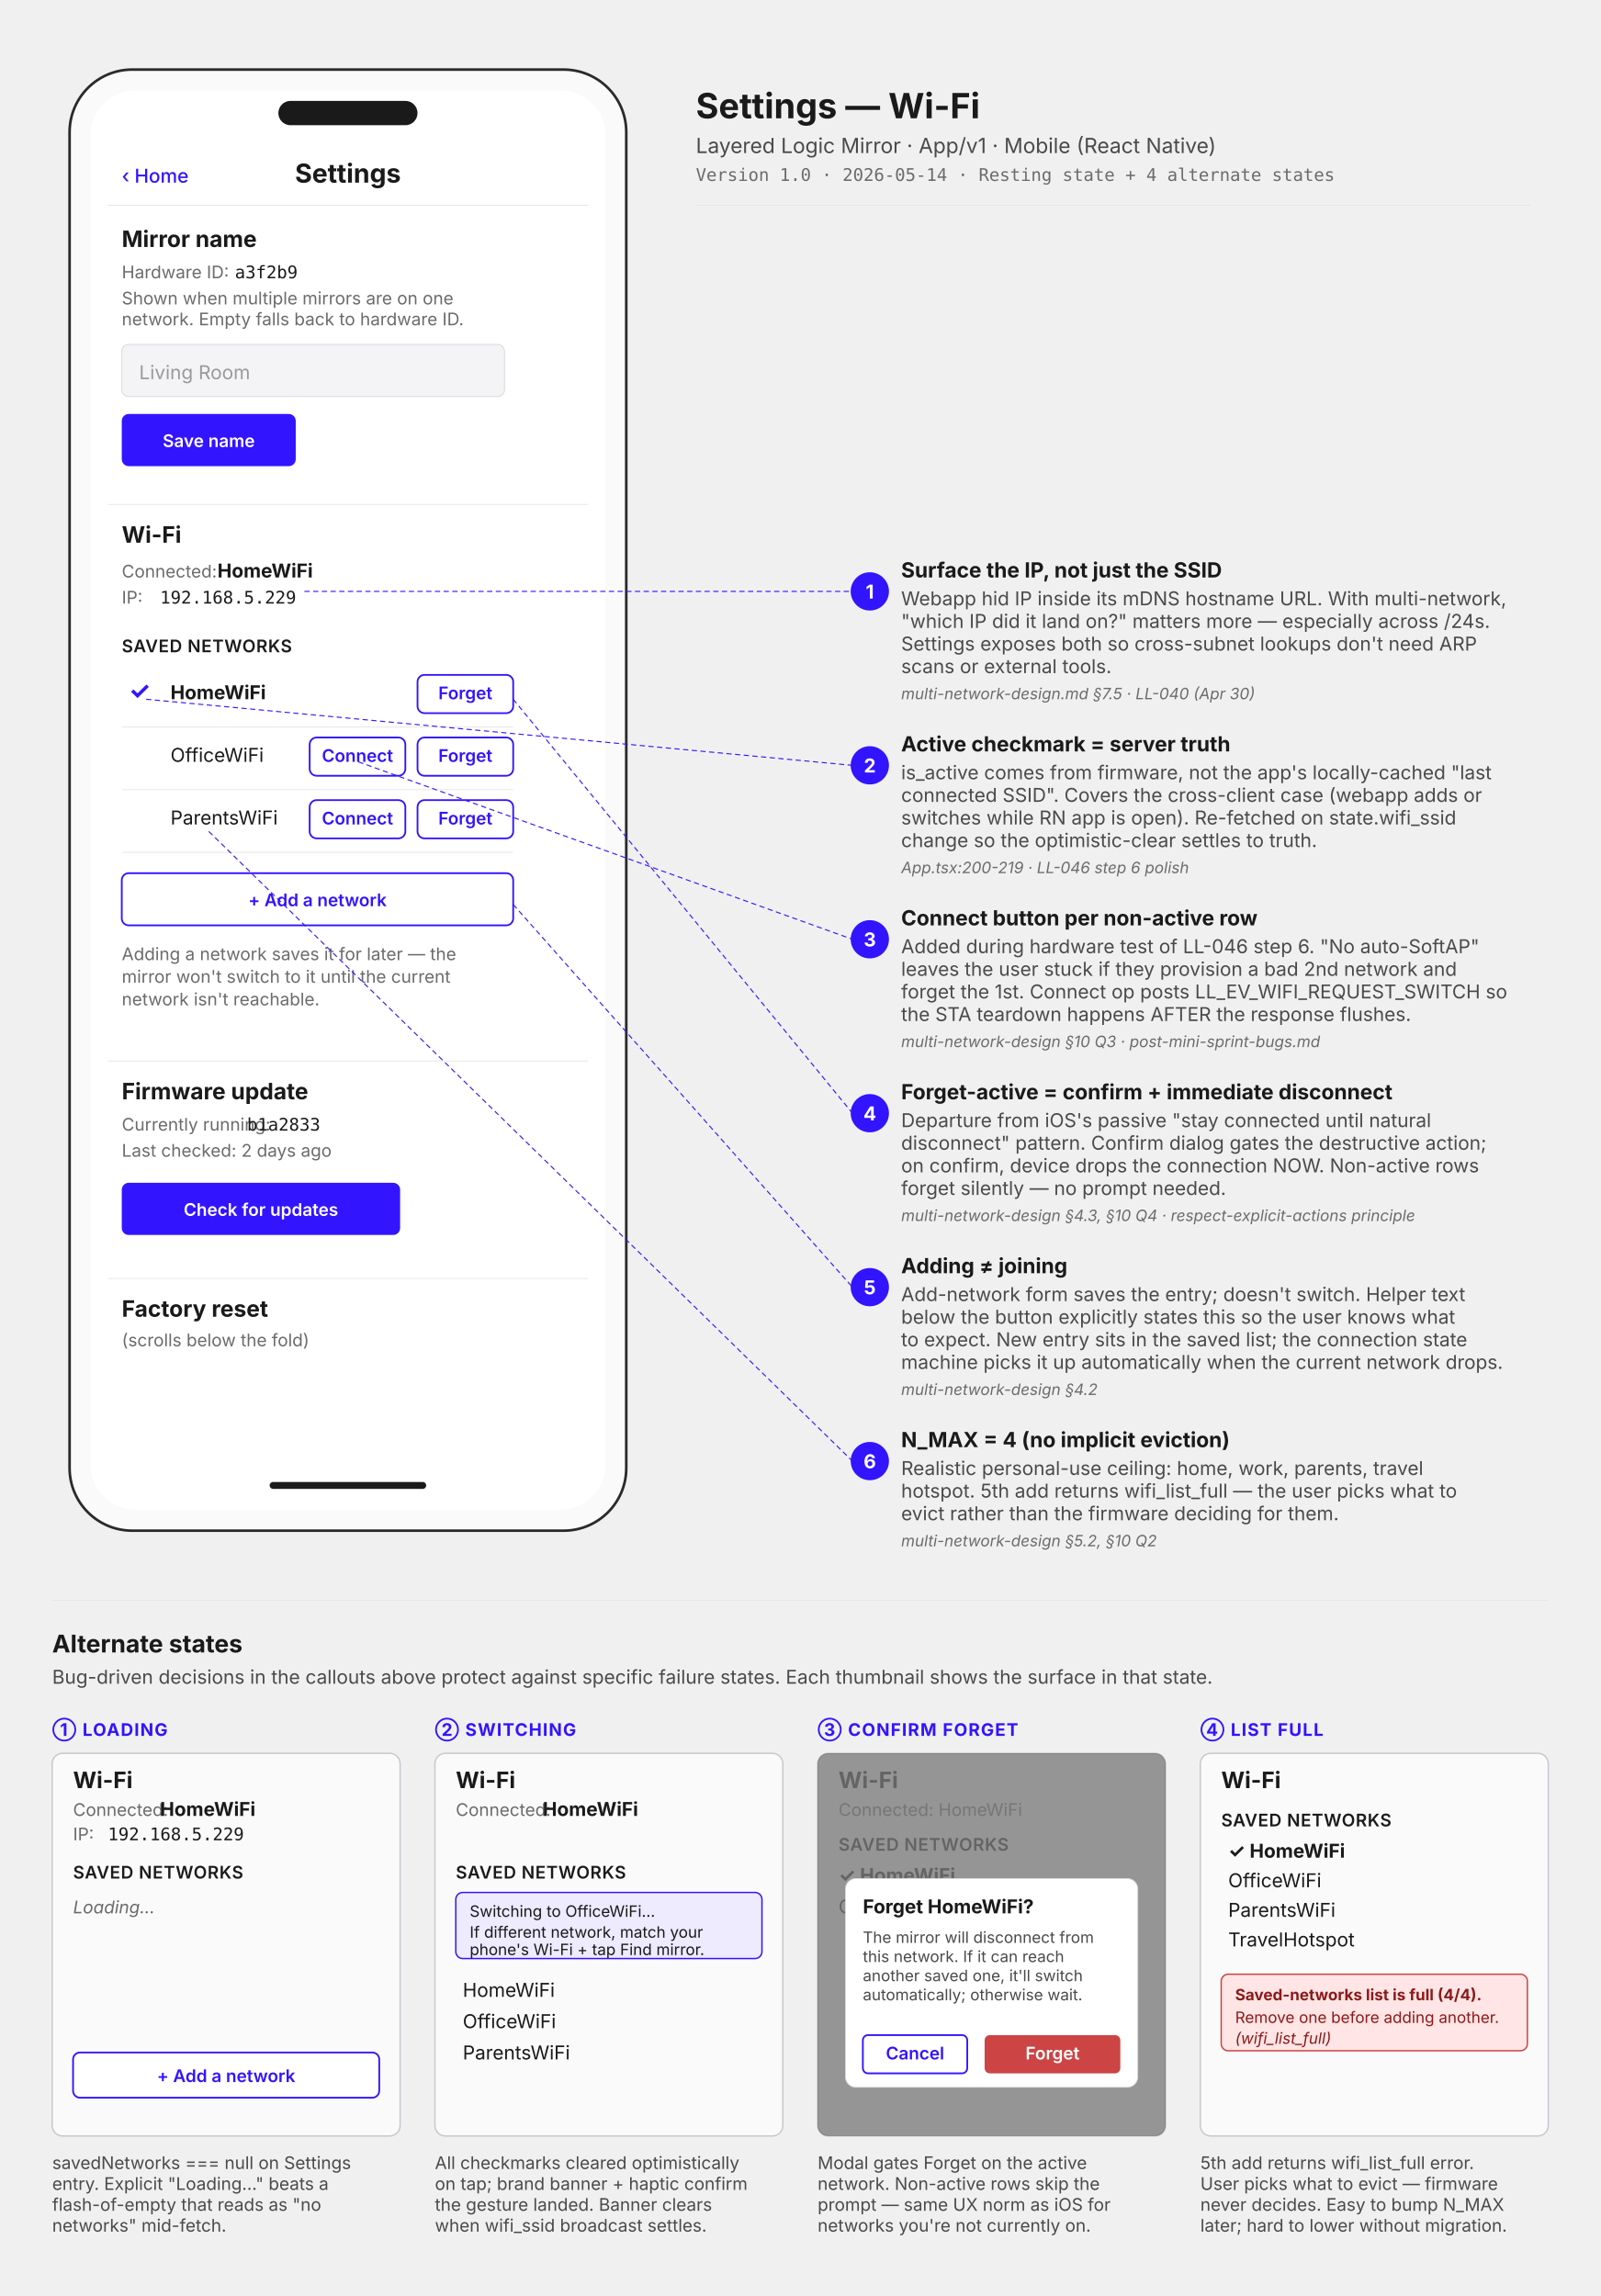
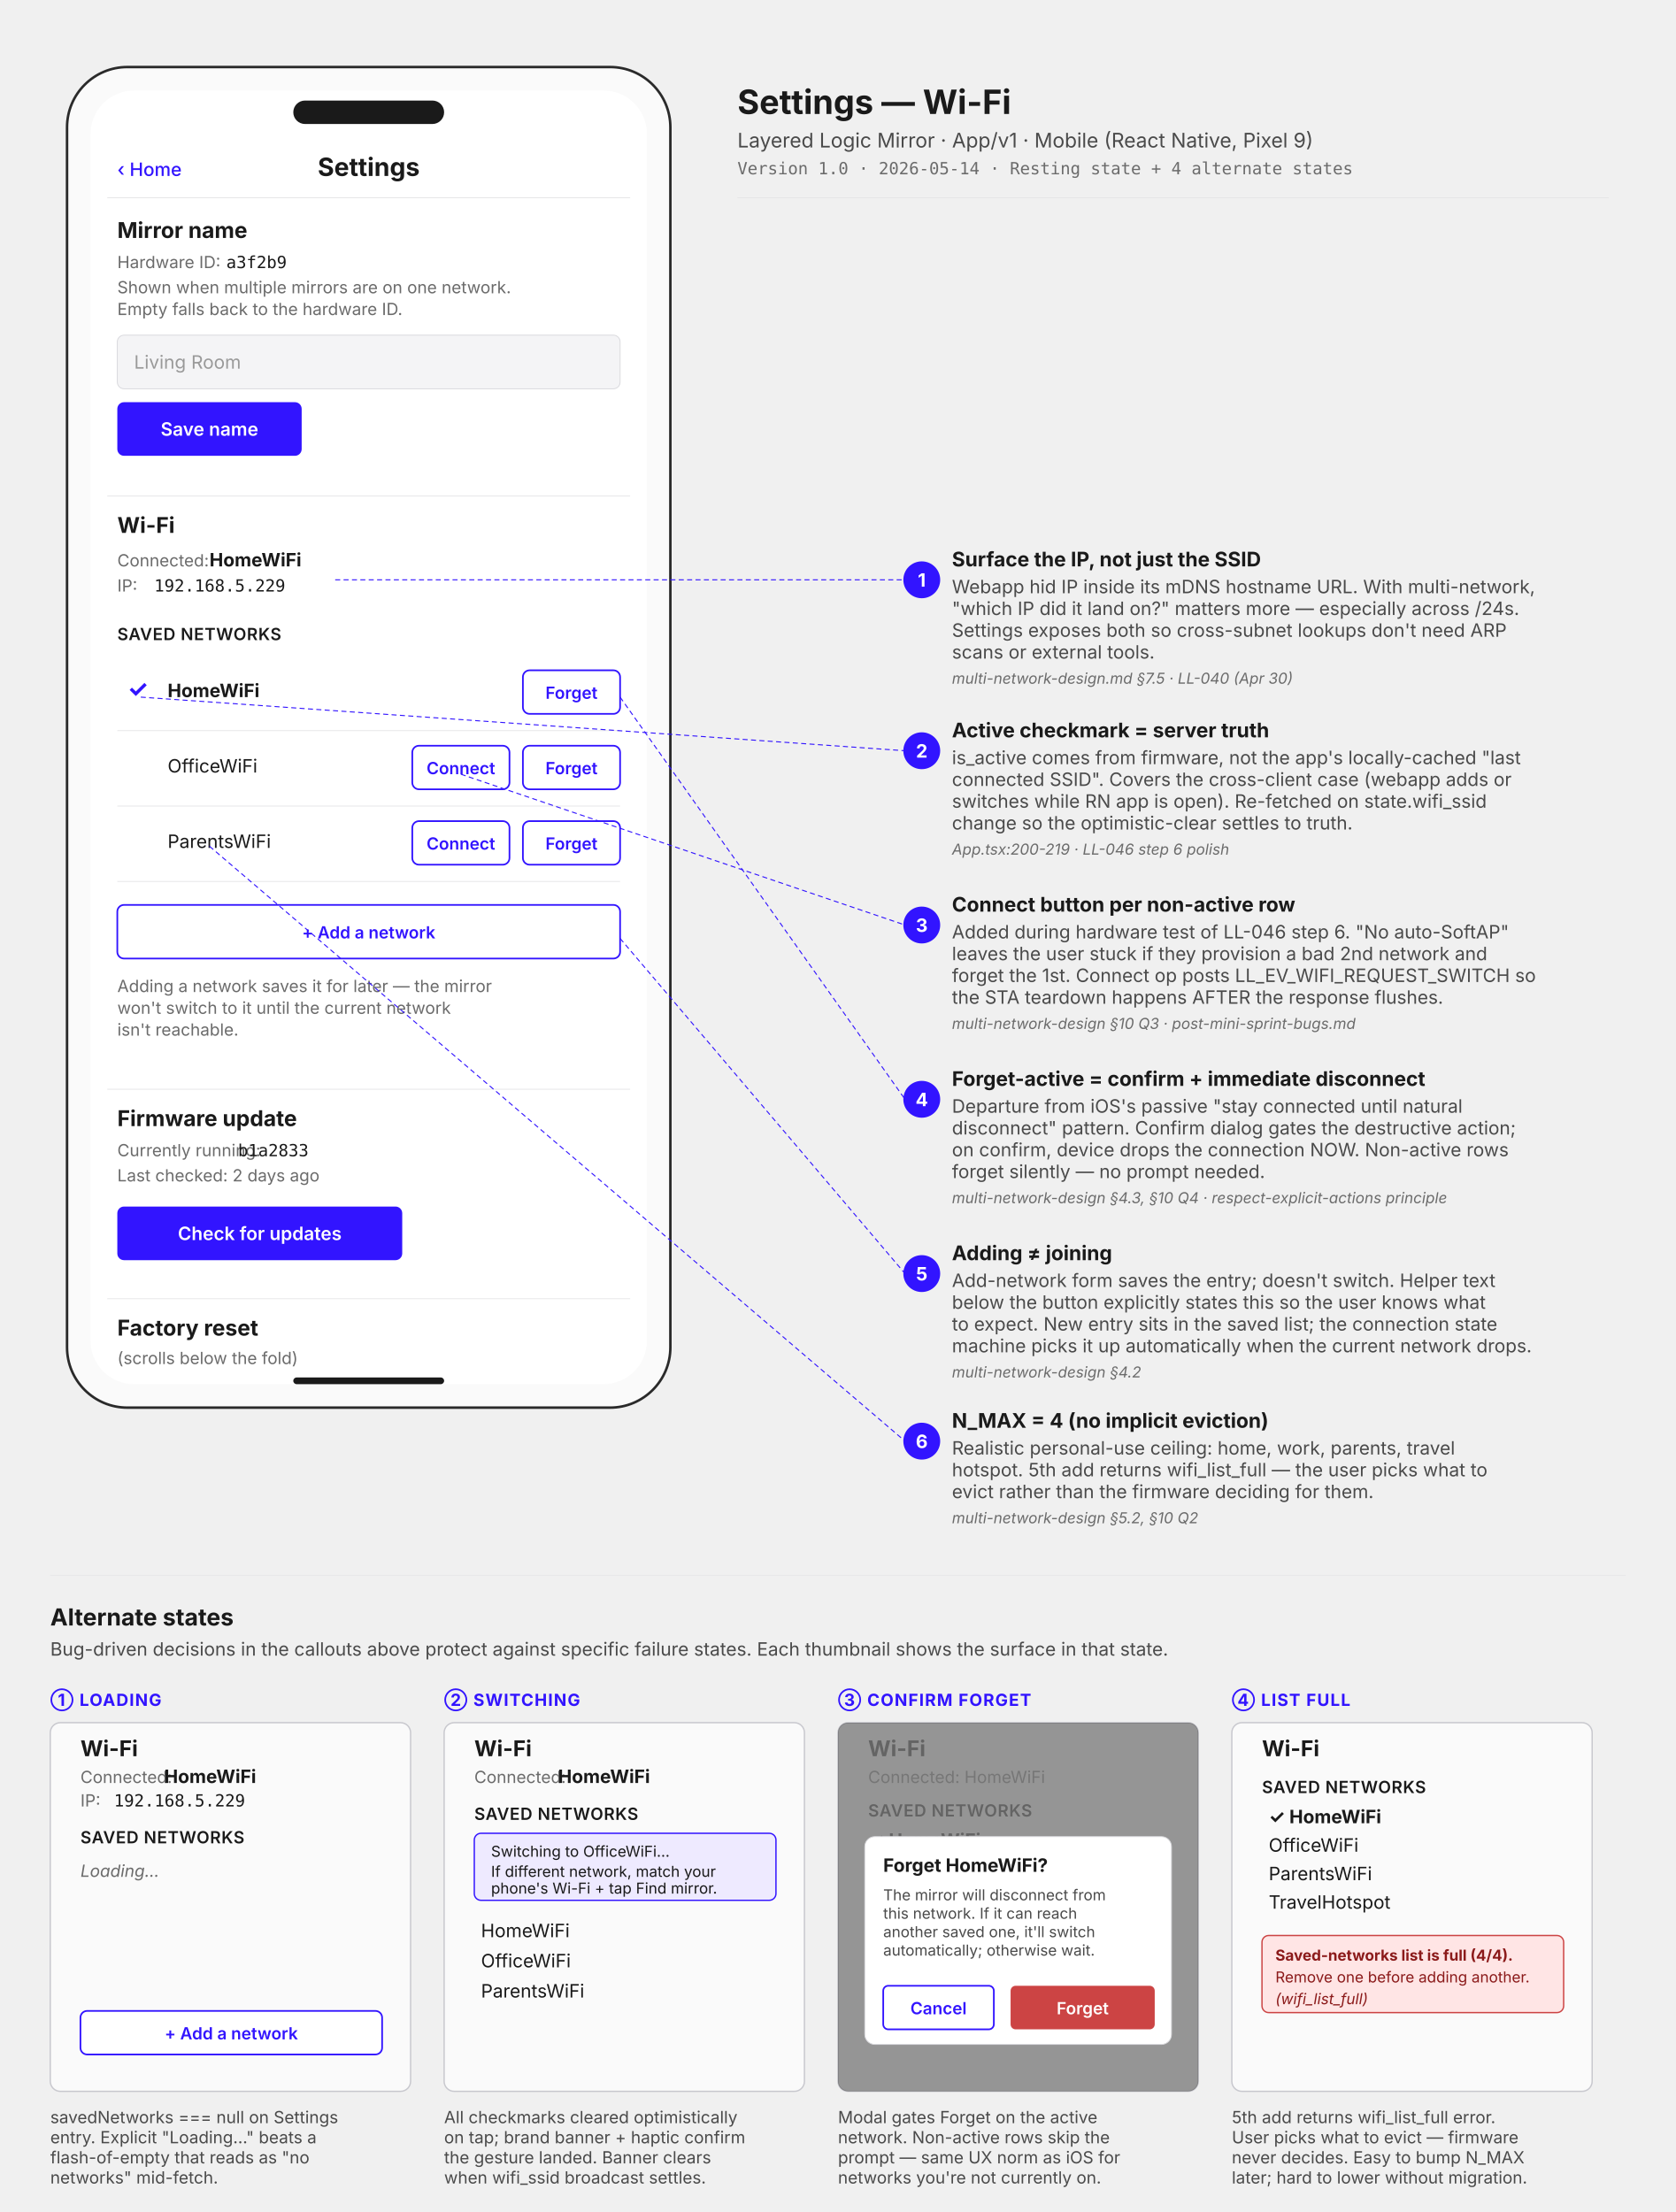
- <svg xmlns="http://www.w3.org/2000/svg" viewBox="0 0 920 1320" font-family="system-ui, -apple-system, 'Segoe UI', sans-serif" role="img" aria-labelledby="wireframe-title wireframe-desc">
+ <svg xmlns="http://www.w3.org/2000/svg" viewBox="0 0 1000 1320" font-family="system-ui, -apple-system, 'Segoe UI', sans-serif" role="img" aria-labelledby="wireframe-title wireframe-desc">
  <defs>
    <style>
      .phone-frame { fill: #FAFAFA; stroke: #2A2A2A; stroke-width: 1.5; }
      .screen-bg { fill: #FFFFFF; }
      .notch { fill: #1A1A1A; }
      .section-title { font-size: 15px; font-weight: 700; fill: #1A1A1A; }
      .subsection-title { font-size: 13px; font-weight: 700; fill: #1A1A1A; }
      .body { font-size: 11px; fill: #1A1A1A; }
      .muted { font-size: 10px; fill: #6B6B6B; }
      .label { font-size: 10px; font-weight: 600; fill: #1A1A1A; letter-spacing: 0.3px; }
      .mono { font-family: 'JetBrains Mono', ui-monospace, monospace; font-size: 10px; fill: #1A1A1A; }
      .ssid { font-size: 11px; fill: #1A1A1A; }
      .ssid-active { font-size: 11px; font-weight: 700; fill: #1A1A1A; }
      .btn-primary-fill { fill: #3214FF; }
      .btn-secondary-fill { fill: #FFFFFF; stroke: #3214FF; stroke-width: 1; }
-       .btn-text-primary { font-size: 10px; font-weight: 600; fill: #FFFFFF; }
+       .btn-text-primary { font-size: 11px; font-weight: 600; fill: #FFFFFF; }
      .btn-text-secondary { font-size: 10px; font-weight: 600; fill: #3214FF; }
      .input { fill: #F4F4F6; stroke: #D8D8DC; stroke-width: 0.5; }
      .placeholder { font-size: 11px; fill: #999999; }
      .divider { stroke: #E5E5E7; stroke-width: 0.5; }
      .check { font-size: 14px; font-weight: 700; fill: #3214FF; }
      .home-indicator { fill: #1A1A1A; }
      .home-link { font-size: 11px; fill: #3214FF; font-weight: 500; }
      .callout-circle { fill: #3214FF; }
      .callout-num { font-size: 11px; font-weight: 700; fill: #FFFFFF; text-anchor: middle; dominant-baseline: middle; }
      .callout-line { stroke: #3214FF; stroke-width: 0.6; stroke-dasharray: 3,2; fill: none; }
      .callout-title { font-size: 12px; font-weight: 700; fill: #1A1A1A; }
      .callout-body { font-size: 11px; fill: #4A4A4A; }
      .callout-source { font-size: 9px; font-style: italic; fill: #6B6B6B; }

      /* Title block */
      .doc-title { font-size: 20px; font-weight: 700; fill: #1A1A1A; }
      .doc-subtitle { font-size: 12px; fill: #4A4A4A; }
      .doc-meta { font-size: 10px; fill: #6B6B6B; font-family: 'JetBrains Mono', ui-monospace, monospace; }

      /* Alternate states */
      .alt-section-title { font-size: 14px; font-weight: 700; fill: #1A1A1A; }
      .alt-frame { fill: #FAFAFA; stroke: #C8C8CE; stroke-width: 0.8; }
      .alt-state-label { font-size: 10px; font-weight: 700; fill: #3214FF; letter-spacing: 0.6px; }
      .alt-caption { font-size: 10px; fill: #4A4A4A; }
      .alt-banner { fill: #EEEAFF; stroke: #3214FF; stroke-width: 0.8; }
      .alt-banner-text { font-size: 9px; fill: #1A1A1A; }
      .modal-scrim { fill: #1A1A1A; opacity: 0.45; }
      .modal-card { fill: #FFFFFF; stroke: #D8D8DC; stroke-width: 0.5; }
      .modal-title { font-size: 11px; font-weight: 700; fill: #1A1A1A; }
      .modal-body { font-size: 9px; fill: #4A4A4A; }
      .err-toast { fill: #FFE5E5; stroke: #C44; stroke-width: 0.8; }
      .err-toast-text { font-size: 9px; fill: #8B1A1A; }
    </style>
  </defs>
-   <text x="400" y="68" class="doc-title">Settings — Wi-Fi</text>
-   <text x="400" y="88" class="doc-subtitle">Layered Logic Mirror · App/v1 · Mobile (React Native)</text>
-   <text x="400" y="104" class="doc-meta">Version 1.0 · 2026-05-14 · Resting state + 4 alternate states</text>
-   <line x1="400" y1="118" x2="880" y2="118" class="divider" />
-   <rect class="phone-frame" x="40" y="40" width="320" height="840" rx="36" />
-   <rect class="screen-bg" x="52" y="52" width="296" height="816" rx="26" />
-   <rect class="notch" x="160" y="58" width="80" height="14" rx="7" />
+   <text x="440" y="68" class="doc-title">Settings — Wi-Fi</text>
+   <text x="440" y="88" class="doc-subtitle">Layered Logic Mirror · App/v1 · Mobile (React Native, Pixel 9)</text>
+   <text x="440" y="104" class="doc-meta">Version 1.0 · 2026-05-14 · Resting state + 4 alternate states</text>
+   <line x1="440" y1="118" x2="960" y2="118" class="divider" />
+   <rect class="phone-frame" x="40" y="40" width="360" height="800" rx="36" />
+   <rect class="screen-bg" x="54" y="54" width="332" height="772" rx="26" />
+   <rect class="notch" x="175" y="60" width="90" height="14" rx="7" />
  <text x="70" y="105" class="home-link">‹ Home</text>
-   <text x="200" y="105" text-anchor="middle" class="section-title">Settings</text>
-   <line x1="62" y1="118" x2="338" y2="118" class="divider" />
+   <text x="220" y="105" text-anchor="middle" class="section-title">Settings</text>
+   <line x1="64" y1="118" x2="376" y2="118" class="divider" />
  <text x="70" y="142" class="subsection-title">Mirror name</text>
  <text x="70" y="160" class="muted">Hardware ID:</text>
  <text x="135" y="160" class="mono">a3f2b9</text>
-   <text x="70" y="175" class="muted">Shown when multiple mirrors are on one</text>
-   <text x="70" y="187" class="muted">network. Empty falls back to hardware ID.</text>
-   <rect class="input" x="70" y="198" width="220" height="30" rx="4" />
-   <text x="80" y="218" class="placeholder">Living Room</text>
-   <rect class="btn-primary-fill" x="70" y="238" width="100" height="30" rx="4" />
-   <text x="120" y="257" text-anchor="middle" class="btn-text-primary">Save name</text>
-   <line x1="62" y1="290" x2="338" y2="290" class="divider" />
-   <text x="70" y="312" class="subsection-title">Wi-Fi</text>
-   <text x="70" y="332" class="muted">Connected:</text>
-   <text x="125" y="332" class="ssid-active">HomeWiFi</text>
-   <text x="70" y="347" class="muted">IP:</text>
-   <text x="92" y="347" class="mono">192.168.5.229</text>
-   <text x="70" y="375" class="label">SAVED NETWORKS</text>
-   <text x="74" y="402" class="check">✓</text>
-   <text x="98" y="402" class="ssid-active">HomeWiFi</text>
-   <rect class="btn-secondary-fill" x="240" y="388" width="55" height="22" rx="4" />
-   <text x="267.5" y="402" text-anchor="middle" class="btn-text-secondary">Forget</text>
-   <line x1="70" y1="418" x2="295" y2="418" class="divider" />
-   <text x="98" y="438" class="ssid">OfficeWiFi</text>
-   <rect class="btn-secondary-fill" x="178" y="424" width="55" height="22" rx="4" />
-   <text x="205.5" y="438" text-anchor="middle" class="btn-text-secondary">Connect</text>
-   <rect class="btn-secondary-fill" x="240" y="424" width="55" height="22" rx="4" />
-   <text x="267.5" y="438" text-anchor="middle" class="btn-text-secondary">Forget</text>
-   <line x1="70" y1="454" x2="295" y2="454" class="divider" />
-   <text x="98" y="474" class="ssid">ParentsWiFi</text>
-   <rect class="btn-secondary-fill" x="178" y="460" width="55" height="22" rx="4" />
-   <text x="205.5" y="474" text-anchor="middle" class="btn-text-secondary">Connect</text>
-   <rect class="btn-secondary-fill" x="240" y="460" width="55" height="22" rx="4" />
-   <text x="267.5" y="474" text-anchor="middle" class="btn-text-secondary">Forget</text>
-   <line x1="70" y1="490" x2="295" y2="490" class="divider" />
-   <rect class="btn-secondary-fill" x="70" y="502" width="225" height="30" rx="4" />
-   <text x="182.5" y="521" text-anchor="middle" class="btn-text-secondary">+ Add a network</text>
-   <text x="70" y="552" class="muted">Adding a network saves it for later — the</text>
-   <text x="70" y="565" class="muted">mirror won't switch to it until the current</text>
-   <text x="70" y="578" class="muted">network isn't reachable.</text>
-   <line x1="62" y1="610" x2="338" y2="610" class="divider" />
-   <text x="70" y="632" class="subsection-title">Firmware update</text>
-   <text x="70" y="650" class="muted">Currently running:</text>
-   <text x="142" y="650" class="mono">b1a2833</text>
-   <text x="70" y="665" class="muted">Last checked: 2 days ago</text>
-   <rect class="btn-primary-fill" x="70" y="680" width="160" height="30" rx="4" />
-   <text x="150" y="699" text-anchor="middle" class="btn-text-primary">Check for updates</text>
-   <line x1="62" y1="735" x2="338" y2="735" class="divider" />
-   <text x="70" y="757" class="subsection-title" fill="#C44">Factory reset</text>
-   <text x="70" y="774" class="muted" fill="#999">(scrolls below the fold)</text>
-   <rect class="home-indicator" x="155" y="852" width="90" height="4" rx="2" />
-   <line class="callout-line" x1="175" y1="340" x2="490" y2="340" />
-   <circle class="callout-circle" cx="500" cy="340" r="11" />
-   <text class="callout-num" x="500" y="340">1</text>
-   <text x="518" y="332" class="callout-title">Surface the IP, not just the SSID</text>
-   <text x="518" y="348" class="callout-body">Webapp hid IP inside its mDNS hostname URL. With multi-network,</text>
-   <text x="518" y="361" class="callout-body">"which IP did it land on?" matters more — especially across /24s.</text>
-   <text x="518" y="374" class="callout-body">Settings exposes both so cross-subnet lookups don't need ARP</text>
-   <text x="518" y="387" class="callout-body">scans or external tools.</text>
-   <text x="518" y="402" class="callout-source">multi-network-design.md §7.5 · LL-040 (Apr 30)</text>
-   <line class="callout-line" x1="84" y1="402" x2="490" y2="440" />
-   <circle class="callout-circle" cx="500" cy="440" r="11" />
-   <text class="callout-num" x="500" y="440">2</text>
-   <text x="518" y="432" class="callout-title">Active checkmark = server truth</text>
-   <text x="518" y="448" class="callout-body">is_active comes from firmware, not the app's locally-cached "last</text>
-   <text x="518" y="461" class="callout-body">connected SSID". Covers the cross-client case (webapp adds or</text>
-   <text x="518" y="474" class="callout-body">switches while RN app is open). Re-fetched on state.wifi_ssid</text>
-   <text x="518" y="487" class="callout-body">change so the optimistic-clear settles to truth.</text>
-   <text x="518" y="502" class="callout-source">App.tsx:200-219 · LL-046 step 6 polish</text>
-   <line class="callout-line" x1="206" y1="438" x2="490" y2="540" />
-   <circle class="callout-circle" cx="500" cy="540" r="11" />
-   <text class="callout-num" x="500" y="540">3</text>
-   <text x="518" y="532" class="callout-title">Connect button per non-active row</text>
-   <text x="518" y="548" class="callout-body">Added during hardware test of LL-046 step 6. "No auto-SoftAP"</text>
-   <text x="518" y="561" class="callout-body">leaves the user stuck if they provision a bad 2nd network and</text>
-   <text x="518" y="574" class="callout-body">forget the 1st. Connect op posts LL_EV_WIFI_REQUEST_SWITCH so</text>
-   <text x="518" y="587" class="callout-body">the STA teardown happens AFTER the response flushes.</text>
-   <text x="518" y="602" class="callout-source">multi-network-design §10 Q3 · post-mini-sprint-bugs.md</text>
-   <line class="callout-line" x1="295" y1="402" x2="490" y2="640" />
-   <circle class="callout-circle" cx="500" cy="640" r="11" />
-   <text class="callout-num" x="500" y="640">4</text>
-   <text x="518" y="632" class="callout-title">Forget-active = confirm + immediate disconnect</text>
-   <text x="518" y="648" class="callout-body">Departure from iOS's passive "stay connected until natural</text>
-   <text x="518" y="661" class="callout-body">disconnect" pattern. Confirm dialog gates the destructive action;</text>
-   <text x="518" y="674" class="callout-body">on confirm, device drops the connection NOW. Non-active rows</text>
-   <text x="518" y="687" class="callout-body">forget silently — no prompt needed.</text>
-   <text x="518" y="702" class="callout-source">multi-network-design §4.3, §10 Q4 · respect-explicit-actions principle</text>
-   <line class="callout-line" x1="295" y1="520" x2="490" y2="740" />
-   <circle class="callout-circle" cx="500" cy="740" r="11" />
-   <text class="callout-num" x="500" y="740">5</text>
-   <text x="518" y="732" class="callout-title">Adding ≠ joining</text>
-   <text x="518" y="748" class="callout-body">Add-network form saves the entry; doesn't switch. Helper text</text>
-   <text x="518" y="761" class="callout-body">below the button explicitly states this so the user knows what</text>
-   <text x="518" y="774" class="callout-body">to expect. New entry sits in the saved list; the connection state</text>
-   <text x="518" y="787" class="callout-body">machine picks it up automatically when the current network drops.</text>
-   <text x="518" y="802" class="callout-source">multi-network-design §4.2</text>
-   <line class="callout-line" x1="120" y1="478" x2="490" y2="840" />
-   <circle class="callout-circle" cx="500" cy="840" r="11" />
-   <text class="callout-num" x="500" y="840">6</text>
-   <text x="518" y="832" class="callout-title">N_MAX = 4 (no implicit eviction)</text>
-   <text x="518" y="848" class="callout-body">Realistic personal-use ceiling: home, work, parents, travel</text>
-   <text x="518" y="861" class="callout-body">hotspot. 5th add returns wifi_list_full — the user picks what to</text>
-   <text x="518" y="874" class="callout-body">evict rather than the firmware deciding for them.</text>
-   <text x="518" y="889" class="callout-source">multi-network-design §5.2, §10 Q2</text>
-   <line x1="30" y1="920" x2="890" y2="920" class="divider" />
-   <text x="30" y="950" class="alt-section-title">Alternate states</text>
-   <text x="30" y="968" class="callout-body">Bug-driven decisions in the callouts above protect against specific failure states. Each thumbnail shows the surface in that state.</text>
-   <text x="30" y="998" class="alt-state-label">① LOADING</text>
-   <rect class="alt-frame" x="30" y="1008" width="200" height="220" rx="6" />
-   <text x="42" y="1028" class="subsection-title">Wi-Fi</text>
-   <text x="42" y="1044" class="muted">Connected:</text>
-   <text x="92" y="1044" class="ssid-active">HomeWiFi</text>
-   <text x="42" y="1058" class="muted">IP:</text>
-   <text x="62" y="1058" class="mono">192.168.5.229</text>
-   <text x="42" y="1080" class="label">SAVED NETWORKS</text>
-   <text x="42" y="1100" class="muted" font-style="italic">Loading…</text>
-   <rect class="btn-secondary-fill" x="42" y="1180" width="176" height="26" rx="4" />
-   <text x="130" y="1197" text-anchor="middle" class="btn-text-secondary">+ Add a network</text>
-   <text x="30" y="1247" class="alt-caption">savedNetworks === null on Settings</text>
-   <text x="30" y="1259" class="alt-caption">entry. Explicit "Loading…" beats a</text>
-   <text x="30" y="1271" class="alt-caption">flash-of-empty that reads as "no</text>
-   <text x="30" y="1283" class="alt-caption">networks" mid-fetch.</text>
-   <text x="250" y="998" class="alt-state-label">② SWITCHING</text>
-   <rect class="alt-frame" x="250" y="1008" width="200" height="220" rx="6" />
-   <text x="262" y="1028" class="subsection-title">Wi-Fi</text>
-   <text x="262" y="1044" class="muted">Connected:</text>
-   <text x="312" y="1044" class="ssid-active">HomeWiFi</text>
-   <text x="262" y="1080" class="label">SAVED NETWORKS</text>
-   <rect class="alt-banner" x="262" y="1088" width="176" height="38" rx="4" />
-   <text x="270" y="1102" class="alt-banner-text">Switching to OfficeWiFi…</text>
-   <text x="270" y="1114" class="alt-banner-text">If different network, match your</text>
-   <text x="270" y="1124" class="alt-banner-text">phone's Wi-Fi + tap Find mirror.</text>
-   <text x="266" y="1148" class="ssid">HomeWiFi</text>
-   <text x="266" y="1166" class="ssid">OfficeWiFi</text>
-   <text x="266" y="1184" class="ssid">ParentsWiFi</text>
-   <text x="250" y="1247" class="alt-caption">All checkmarks cleared optimistically</text>
-   <text x="250" y="1259" class="alt-caption">on tap; brand banner + haptic confirm</text>
-   <text x="250" y="1271" class="alt-caption">the gesture landed. Banner clears</text>
-   <text x="250" y="1283" class="alt-caption">when wifi_ssid broadcast settles.</text>
-   <text x="470" y="998" class="alt-state-label">③ CONFIRM FORGET</text>
-   <rect class="alt-frame" x="470" y="1008" width="200" height="220" rx="6" />
-   <text x="482" y="1028" class="subsection-title" opacity="0.4">Wi-Fi</text>
-   <text x="482" y="1044" class="muted" opacity="0.4">Connected: HomeWiFi</text>
-   <text x="482" y="1064" class="label" opacity="0.4">SAVED NETWORKS</text>
-   <text x="482" y="1082" class="ssid-active" opacity="0.4">✓ HomeWiFi</text>
-   <text x="482" y="1100" class="ssid" opacity="0.4">OfficeWiFi</text>
-   <rect class="modal-scrim" x="470" y="1008" width="200" height="220" rx="6" />
-   <rect class="modal-card" x="486" y="1080" width="168" height="120" rx="6" />
-   <text x="496" y="1100" class="modal-title">Forget HomeWiFi?</text>
-   <text x="496" y="1117" class="modal-body">The mirror will disconnect from</text>
-   <text x="496" y="1128" class="modal-body">this network. If it can reach</text>
-   <text x="496" y="1139" class="modal-body">another saved one, it'll switch</text>
-   <text x="496" y="1150" class="modal-body">automatically; otherwise wait.</text>
-   <rect class="btn-secondary-fill" x="496" y="1170" width="60" height="22" rx="3" />
-   <text x="526" y="1184" text-anchor="middle" class="btn-text-secondary">Cancel</text>
-   <rect fill="#C44" x="566" y="1170" width="78" height="22" rx="3" />
-   <text x="605" y="1184" text-anchor="middle" font-size="10" font-weight="600" fill="#FFFFFF">Forget</text>
-   <text x="470" y="1247" class="alt-caption">Modal gates Forget on the active</text>
-   <text x="470" y="1259" class="alt-caption">network. Non-active rows skip the</text>
-   <text x="470" y="1271" class="alt-caption">prompt — same UX norm as iOS for</text>
-   <text x="470" y="1283" class="alt-caption">networks you're not currently on.</text>
-   <text x="690" y="998" class="alt-state-label">④ LIST FULL</text>
-   <rect class="alt-frame" x="690" y="1008" width="200" height="220" rx="6" />
-   <text x="702" y="1028" class="subsection-title">Wi-Fi</text>
-   <text x="702" y="1050" class="label">SAVED NETWORKS</text>
-   <text x="706" y="1068" class="ssid-active">✓ HomeWiFi</text>
-   <text x="706" y="1085" class="ssid">OfficeWiFi</text>
-   <text x="706" y="1102" class="ssid">ParentsWiFi</text>
-   <text x="706" y="1119" class="ssid">TravelHotspot</text>
-   <rect class="err-toast" x="702" y="1135" width="176" height="44" rx="4" />
-   <text x="710" y="1150" class="err-toast-text" font-weight="700">Saved-networks list is full (4/4).</text>
-   <text x="710" y="1163" class="err-toast-text">Remove one before adding another.</text>
-   <text x="710" y="1175" class="err-toast-text" font-style="italic">(wifi_list_full)</text>
-   <text x="690" y="1247" class="alt-caption">5th add returns wifi_list_full error.</text>
-   <text x="690" y="1259" class="alt-caption">User picks what to evict — firmware</text>
-   <text x="690" y="1271" class="alt-caption">never decides. Easy to bump N_MAX</text>
-   <text x="690" y="1283" class="alt-caption">later; hard to lower without migration.</text>
+   <text x="70" y="175" class="muted">Shown when multiple mirrors are on one network.</text>
+   <text x="70" y="188" class="muted">Empty falls back to the hardware ID.</text>
+   <rect class="input" x="70" y="200" width="300" height="32" rx="4" />
+   <text x="80" y="220" class="placeholder">Living Room</text>
+   <rect class="btn-primary-fill" x="70" y="240" width="110" height="32" rx="4" />
+   <text x="125" y="260" text-anchor="middle" class="btn-text-primary">Save name</text>
+   <line x1="64" y1="296" x2="376" y2="296" class="divider" />
+   <text x="70" y="318" class="subsection-title">Wi-Fi</text>
+   <text x="70" y="338" class="muted">Connected:</text>
+   <text x="125" y="338" class="ssid-active">HomeWiFi</text>
+   <text x="70" y="353" class="muted">IP:</text>
+   <text x="92" y="353" class="mono">192.168.5.229</text>
+   <text x="70" y="382" class="label">SAVED NETWORKS</text>
+   <text x="76" y="416" class="check">✓</text>
+   <text x="100" y="416" class="ssid-active">HomeWiFi</text>
+   <rect class="btn-secondary-fill" x="312" y="400" width="58" height="26" rx="4" />
+   <text x="341" y="417" text-anchor="middle" class="btn-text-secondary">Forget</text>
+   <line x1="70" y1="436" x2="370" y2="436" class="divider" />
+   <text x="100" y="461" class="ssid">OfficeWiFi</text>
+   <rect class="btn-secondary-fill" x="246" y="445" width="58" height="26" rx="4" />
+   <text x="275" y="462" text-anchor="middle" class="btn-text-secondary">Connect</text>
+   <rect class="btn-secondary-fill" x="312" y="445" width="58" height="26" rx="4" />
+   <text x="341" y="462" text-anchor="middle" class="btn-text-secondary">Forget</text>
+   <line x1="70" y1="481" x2="370" y2="481" class="divider" />
+   <text x="100" y="506" class="ssid">ParentsWiFi</text>
+   <rect class="btn-secondary-fill" x="246" y="490" width="58" height="26" rx="4" />
+   <text x="275" y="507" text-anchor="middle" class="btn-text-secondary">Connect</text>
+   <rect class="btn-secondary-fill" x="312" y="490" width="58" height="26" rx="4" />
+   <text x="341" y="507" text-anchor="middle" class="btn-text-secondary">Forget</text>
+   <line x1="70" y1="526" x2="370" y2="526" class="divider" />
+   <rect class="btn-secondary-fill" x="70" y="540" width="300" height="32" rx="4" />
+   <text x="220" y="560" text-anchor="middle" class="btn-text-secondary">+ Add a network</text>
+   <text x="70" y="592" class="muted">Adding a network saves it for later — the mirror</text>
+   <text x="70" y="605" class="muted">won't switch to it until the current network</text>
+   <text x="70" y="618" class="muted">isn't reachable.</text>
+   <line x1="64" y1="650" x2="376" y2="650" class="divider" />
+   <text x="70" y="672" class="subsection-title">Firmware update</text>
+   <text x="70" y="690" class="muted">Currently running:</text>
+   <text x="142" y="690" class="mono">b1a2833</text>
+   <text x="70" y="705" class="muted">Last checked: 2 days ago</text>
+   <rect class="btn-primary-fill" x="70" y="720" width="170" height="32" rx="4" />
+   <text x="155" y="740" text-anchor="middle" class="btn-text-primary">Check for updates</text>
+   <line x1="64" y1="775" x2="376" y2="775" class="divider" />
+   <text x="70" y="797" class="subsection-title" fill="#C44">Factory reset</text>
+   <text x="70" y="814" class="muted" fill="#999">(scrolls below the fold)</text>
+   <rect class="home-indicator" x="175" y="822" width="90" height="4" rx="2" />
+   <line class="callout-line" x1="200" y1="346" x2="540" y2="346" />
+   <circle class="callout-circle" cx="550" cy="346" r="11" />
+   <text class="callout-num" x="550" y="346">1</text>
+   <text x="568" y="338" class="callout-title">Surface the IP, not just the SSID</text>
+   <text x="568" y="354" class="callout-body">Webapp hid IP inside its mDNS hostname URL. With multi-network,</text>
+   <text x="568" y="367" class="callout-body">"which IP did it land on?" matters more — especially across /24s.</text>
+   <text x="568" y="380" class="callout-body">Settings exposes both so cross-subnet lookups don't need ARP</text>
+   <text x="568" y="393" class="callout-body">scans or external tools.</text>
+   <text x="568" y="408" class="callout-source">multi-network-design.md §7.5 · LL-040 (Apr 30)</text>
+   <line class="callout-line" x1="84" y1="416" x2="540" y2="448" />
+   <circle class="callout-circle" cx="550" cy="448" r="11" />
+   <text class="callout-num" x="550" y="448">2</text>
+   <text x="568" y="440" class="callout-title">Active checkmark = server truth</text>
+   <text x="568" y="456" class="callout-body">is_active comes from firmware, not the app's locally-cached "last</text>
+   <text x="568" y="469" class="callout-body">connected SSID". Covers the cross-client case (webapp adds or</text>
+   <text x="568" y="482" class="callout-body">switches while RN app is open). Re-fetched on state.wifi_ssid</text>
+   <text x="568" y="495" class="callout-body">change so the optimistic-clear settles to truth.</text>
+   <text x="568" y="510" class="callout-source">App.tsx:200-219 · LL-046 step 6 polish</text>
+   <line class="callout-line" x1="275" y1="462" x2="540" y2="552" />
+   <circle class="callout-circle" cx="550" cy="552" r="11" />
+   <text class="callout-num" x="550" y="552">3</text>
+   <text x="568" y="544" class="callout-title">Connect button per non-active row</text>
+   <text x="568" y="560" class="callout-body">Added during hardware test of LL-046 step 6. "No auto-SoftAP"</text>
+   <text x="568" y="573" class="callout-body">leaves the user stuck if they provision a bad 2nd network and</text>
+   <text x="568" y="586" class="callout-body">forget the 1st. Connect op posts LL_EV_WIFI_REQUEST_SWITCH so</text>
+   <text x="568" y="599" class="callout-body">the STA teardown happens AFTER the response flushes.</text>
+   <text x="568" y="614" class="callout-source">multi-network-design §10 Q3 · post-mini-sprint-bugs.md</text>
+   <line class="callout-line" x1="370" y1="416" x2="540" y2="656" />
+   <circle class="callout-circle" cx="550" cy="656" r="11" />
+   <text class="callout-num" x="550" y="656">4</text>
+   <text x="568" y="648" class="callout-title">Forget-active = confirm + immediate disconnect</text>
+   <text x="568" y="664" class="callout-body">Departure from iOS's passive "stay connected until natural</text>
+   <text x="568" y="677" class="callout-body">disconnect" pattern. Confirm dialog gates the destructive action;</text>
+   <text x="568" y="690" class="callout-body">on confirm, device drops the connection NOW. Non-active rows</text>
+   <text x="568" y="703" class="callout-body">forget silently — no prompt needed.</text>
+   <text x="568" y="718" class="callout-source">multi-network-design §4.3, §10 Q4 · respect-explicit-actions principle</text>
+   <line class="callout-line" x1="370" y1="560" x2="540" y2="760" />
+   <circle class="callout-circle" cx="550" cy="760" r="11" />
+   <text class="callout-num" x="550" y="760">5</text>
+   <text x="568" y="752" class="callout-title">Adding ≠ joining</text>
+   <text x="568" y="768" class="callout-body">Add-network form saves the entry; doesn't switch. Helper text</text>
+   <text x="568" y="781" class="callout-body">below the button explicitly states this so the user knows what</text>
+   <text x="568" y="794" class="callout-body">to expect. New entry sits in the saved list; the connection state</text>
+   <text x="568" y="807" class="callout-body">machine picks it up automatically when the current network drops.</text>
+   <text x="568" y="822" class="callout-source">multi-network-design §4.2</text>
+   <line class="callout-line" x1="125" y1="505" x2="540" y2="860" />
+   <circle class="callout-circle" cx="550" cy="860" r="11" />
+   <text class="callout-num" x="550" y="860">6</text>
+   <text x="568" y="852" class="callout-title">N_MAX = 4 (no implicit eviction)</text>
+   <text x="568" y="868" class="callout-body">Realistic personal-use ceiling: home, work, parents, travel</text>
+   <text x="568" y="881" class="callout-body">hotspot. 5th add returns wifi_list_full — the user picks what to</text>
+   <text x="568" y="894" class="callout-body">evict rather than the firmware deciding for them.</text>
+   <text x="568" y="909" class="callout-source">multi-network-design §5.2, §10 Q2</text>
+   <line x1="30" y1="940" x2="970" y2="940" class="divider" />
+   <text x="30" y="970" class="alt-section-title">Alternate states</text>
+   <text x="30" y="988" class="callout-body">Bug-driven decisions in the callouts above protect against specific failure states. Each thumbnail shows the surface in that state.</text>
+   <text x="30" y="1018" class="alt-state-label">① LOADING</text>
+   <rect class="alt-frame" x="30" y="1028" width="215" height="220" rx="6" />
+   <text x="48" y="1048" class="subsection-title">Wi-Fi</text>
+   <text x="48" y="1064" class="muted">Connected:</text>
+   <text x="98" y="1064" class="ssid-active">HomeWiFi</text>
+   <text x="48" y="1078" class="muted">IP:</text>
+   <text x="68" y="1078" class="mono">192.168.5.229</text>
+   <text x="48" y="1100" class="label">SAVED NETWORKS</text>
+   <text x="48" y="1120" class="muted" font-style="italic">Loading…</text>
+   <rect class="btn-secondary-fill" x="48" y="1200" width="180" height="26" rx="4" />
+   <text x="138" y="1217" text-anchor="middle" class="btn-text-secondary">+ Add a network</text>
+   <text x="30" y="1267" class="alt-caption">savedNetworks === null on Settings</text>
+   <text x="30" y="1279" class="alt-caption">entry. Explicit "Loading…" beats a</text>
+   <text x="30" y="1291" class="alt-caption">flash-of-empty that reads as "no</text>
+   <text x="30" y="1303" class="alt-caption">networks" mid-fetch.</text>
+   <text x="265" y="1018" class="alt-state-label">② SWITCHING</text>
+   <rect class="alt-frame" x="265" y="1028" width="215" height="220" rx="6" />
+   <text x="283" y="1048" class="subsection-title">Wi-Fi</text>
+   <text x="283" y="1064" class="muted">Connected:</text>
+   <text x="333" y="1064" class="ssid-active">HomeWiFi</text>
+   <text x="283" y="1086" class="label">SAVED NETWORKS</text>
+   <rect class="alt-banner" x="283" y="1094" width="180" height="40" rx="4" />
+   <text x="293" y="1108" class="alt-banner-text">Switching to OfficeWiFi…</text>
+   <text x="293" y="1120" class="alt-banner-text">If different network, match your</text>
+   <text x="293" y="1130" class="alt-banner-text">phone's Wi-Fi + tap Find mirror.</text>
+   <text x="287" y="1156" class="ssid">HomeWiFi</text>
+   <text x="287" y="1174" class="ssid">OfficeWiFi</text>
+   <text x="287" y="1192" class="ssid">ParentsWiFi</text>
+   <text x="265" y="1267" class="alt-caption">All checkmarks cleared optimistically</text>
+   <text x="265" y="1279" class="alt-caption">on tap; brand banner + haptic confirm</text>
+   <text x="265" y="1291" class="alt-caption">the gesture landed. Banner clears</text>
+   <text x="265" y="1303" class="alt-caption">when wifi_ssid broadcast settles.</text>
+   <text x="500" y="1018" class="alt-state-label">③ CONFIRM FORGET</text>
+   <rect class="alt-frame" x="500" y="1028" width="215" height="220" rx="6" />
+   <text x="518" y="1048" class="subsection-title" opacity="0.4">Wi-Fi</text>
+   <text x="518" y="1064" class="muted" opacity="0.4">Connected: HomeWiFi</text>
+   <text x="518" y="1084" class="label" opacity="0.4">SAVED NETWORKS</text>
+   <text x="518" y="1102" class="ssid-active" opacity="0.4">✓ HomeWiFi</text>
+   <text x="518" y="1120" class="ssid" opacity="0.4">OfficeWiFi</text>
+   <rect class="modal-scrim" x="500" y="1028" width="215" height="220" rx="6" />
+   <rect class="modal-card" x="516" y="1096" width="183" height="124" rx="6" />
+   <text x="527" y="1117" class="modal-title">Forget HomeWiFi?</text>
+   <text x="527" y="1134" class="modal-body">The mirror will disconnect from</text>
+   <text x="527" y="1145" class="modal-body">this network. If it can reach</text>
+   <text x="527" y="1156" class="modal-body">another saved one, it'll switch</text>
+   <text x="527" y="1167" class="modal-body">automatically; otherwise wait.</text>
+   <rect class="btn-secondary-fill" x="527" y="1185" width="66" height="26" rx="3" />
+   <text x="560" y="1202" text-anchor="middle" class="btn-text-secondary">Cancel</text>
+   <rect fill="#C44" x="603" y="1185" width="86" height="26" rx="3" />
+   <text x="646" y="1202" text-anchor="middle" font-size="10" font-weight="600" fill="#FFFFFF">Forget</text>
+   <text x="500" y="1267" class="alt-caption">Modal gates Forget on the active</text>
+   <text x="500" y="1279" class="alt-caption">network. Non-active rows skip the</text>
+   <text x="500" y="1291" class="alt-caption">prompt — same UX norm as iOS for</text>
+   <text x="500" y="1303" class="alt-caption">networks you're not currently on.</text>
+   <text x="735" y="1018" class="alt-state-label">④ LIST FULL</text>
+   <rect class="alt-frame" x="735" y="1028" width="215" height="220" rx="6" />
+   <text x="753" y="1048" class="subsection-title">Wi-Fi</text>
+   <text x="753" y="1070" class="label">SAVED NETWORKS</text>
+   <text x="757" y="1088" class="ssid-active">✓ HomeWiFi</text>
+   <text x="757" y="1105" class="ssid">OfficeWiFi</text>
+   <text x="757" y="1122" class="ssid">ParentsWiFi</text>
+   <text x="757" y="1139" class="ssid">TravelHotspot</text>
+   <rect class="err-toast" x="753" y="1155" width="180" height="46" rx="4" />
+   <text x="761" y="1170" class="err-toast-text" font-weight="700">Saved-networks list is full (4/4).</text>
+   <text x="761" y="1183" class="err-toast-text">Remove one before adding another.</text>
+   <text x="761" y="1196" class="err-toast-text" font-style="italic">(wifi_list_full)</text>
+   <text x="735" y="1267" class="alt-caption">5th add returns wifi_list_full error.</text>
+   <text x="735" y="1279" class="alt-caption">User picks what to evict — firmware</text>
+   <text x="735" y="1291" class="alt-caption">never decides. Easy to bump N_MAX</text>
+   <text x="735" y="1303" class="alt-caption">later; hard to lower without migration.</text>
</svg>
